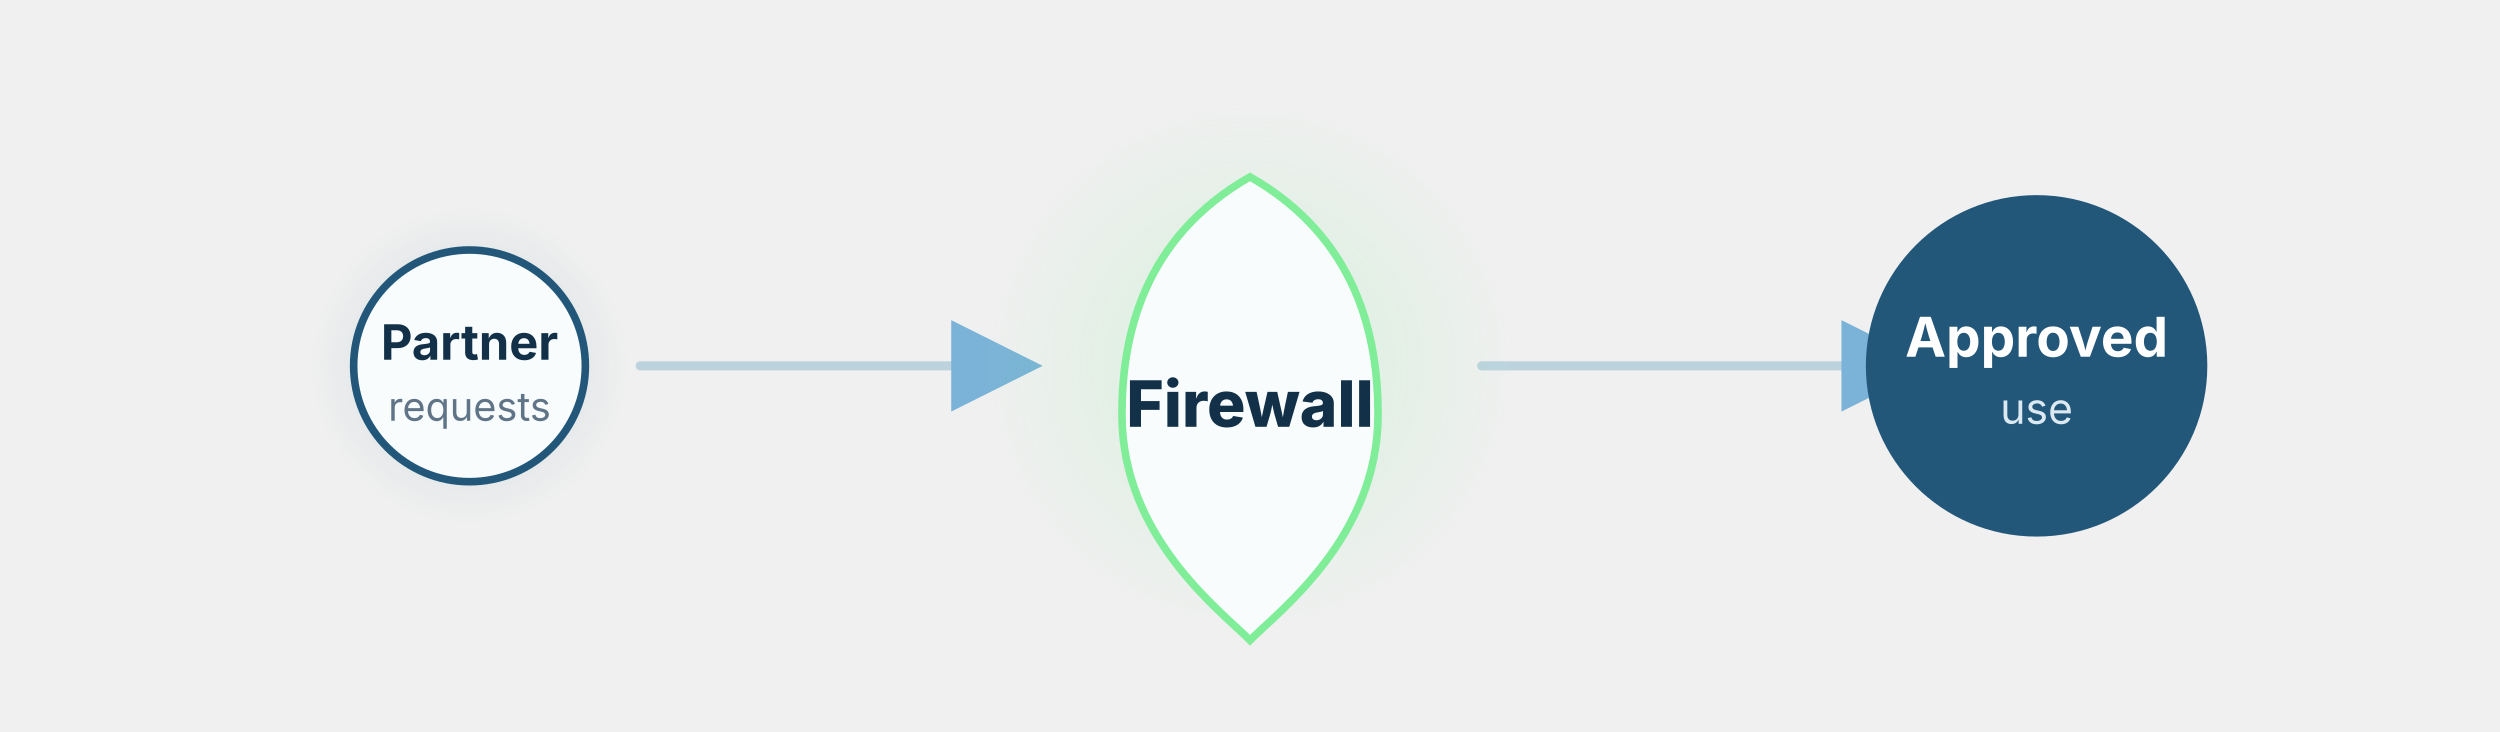
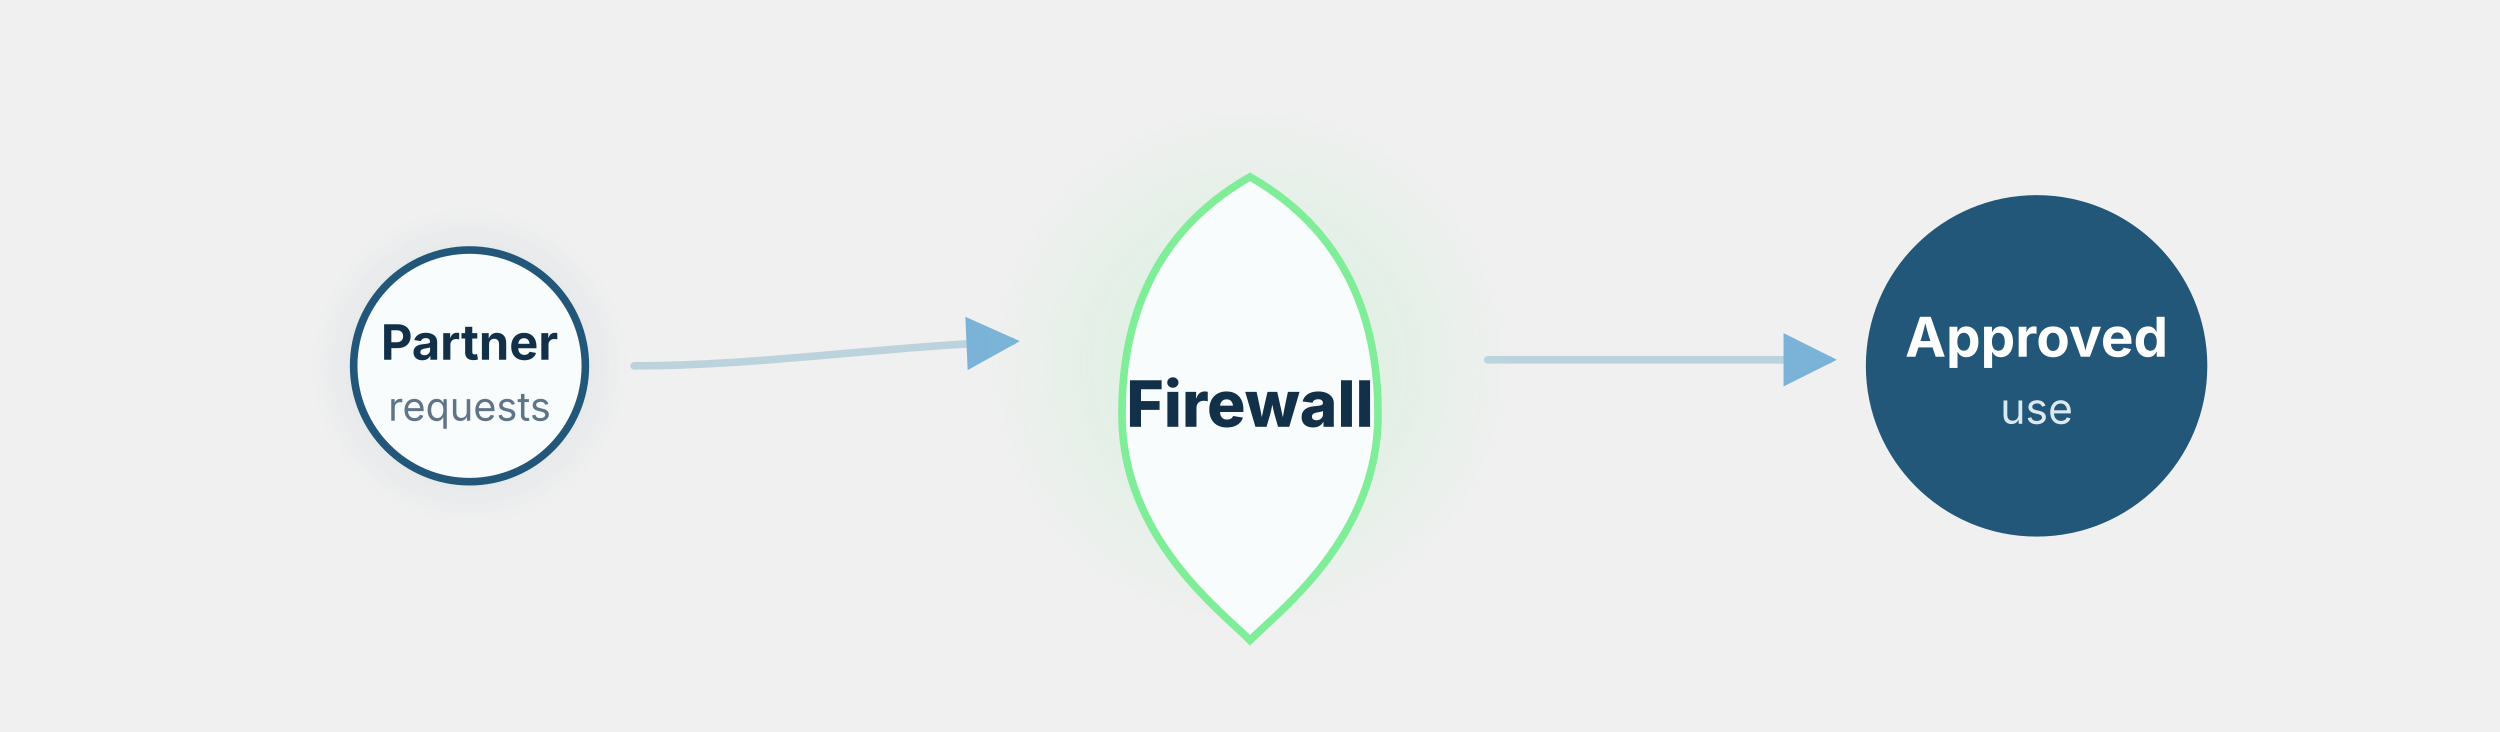
<svg xmlns="http://www.w3.org/2000/svg" viewBox="0 0 820 240" role="img" aria-labelledby="title desc">
  <defs>
    <radialGradient id="omics-blue" cx="50%" cy="50%" r="50%">
      <stop offset="0%" stop-color="#22577A" stop-opacity="0.18" />
      <stop offset="100%" stop-color="#22577A" stop-opacity="0" />
    </radialGradient>
    <radialGradient id="omics-green" cx="50%" cy="50%" r="50%">
      <stop offset="0%" stop-color="#80ED99" stop-opacity="0.24" />
      <stop offset="100%" stop-color="#80ED99" stop-opacity="0" />
    </radialGradient>
-     <marker id="omics-arrow" markerWidth="10" markerHeight="10" refX="8" refY="5" orient="auto">
-       <path d="M0 0 10 5 0 10Z" fill="#7AB3D7" />
+     <marker id="omics-arrow" markerWidth="7" markerHeight="7" refX="6" refY="3.5" orient="auto">
+       <path d="M0 0 7 3.5 0 7Z" fill="#7AB3D7" />
    </marker>
  </defs>
-   <g fill="none" stroke="#BCD3DE" stroke-width="3" stroke-linecap="round" marker-end="url(#omics-arrow)">
-     <path d="M210 120 H336" />
-     <path d="M486 120 H628" />
+   <g fill="none" stroke="#BCD3DE" stroke-width="2.5" stroke-linecap="round" marker-end="url(#omics-arrow)">
+     <path d="M208 120 C248 120 286 114 332 112" />
+     <path d="M488 118 C528 118 560 118 600 118" />
  </g>
  <g fill="url(#omics-blue)">
    <circle cx="154" cy="120" r="52" />
    <circle cx="668" cy="120" r="56" />
  </g>
  <g fill="url(#omics-green)">
    <circle cx="410" cy="120" r="88" />
  </g>
  <g font-family="-apple-system,BlinkMacSystemFont,'Segoe UI',sans-serif" text-anchor="middle">
    <g transform="translate(106 72)">
      <circle cx="48" cy="48" r="38" fill="#F8FCFD" stroke="#22577A" stroke-width="2.5" />
      <text x="48" y="46" fill="#123047" font-size="16" font-weight="700">Partner</text>
      <text x="48" y="66" fill="#607488" font-size="13">requests</text>
    </g>
    <g transform="translate(350 58)">
      <path d="M60 0 C95 20 102 52 102 78 C102 118 70 142 60 152 C50 142 18 118 18 78 C18 52 25 20 60 0Z" fill="#F8FCFD" stroke="#80ED99" stroke-width="2.5" />
      <text x="60" y="82" fill="#123047" font-size="21" font-weight="800">Firewall</text>
    </g>
    <g transform="translate(612 64)">
      <rect width="112" height="112" rx="56" fill="#22577A" />
      <text x="56" y="53" fill="#FFFFFF" font-size="18" font-weight="700">Approved</text>
      <text x="56" y="75" fill="#DCE9F1" font-size="14">use</text>
    </g>
  </g>
</svg>
